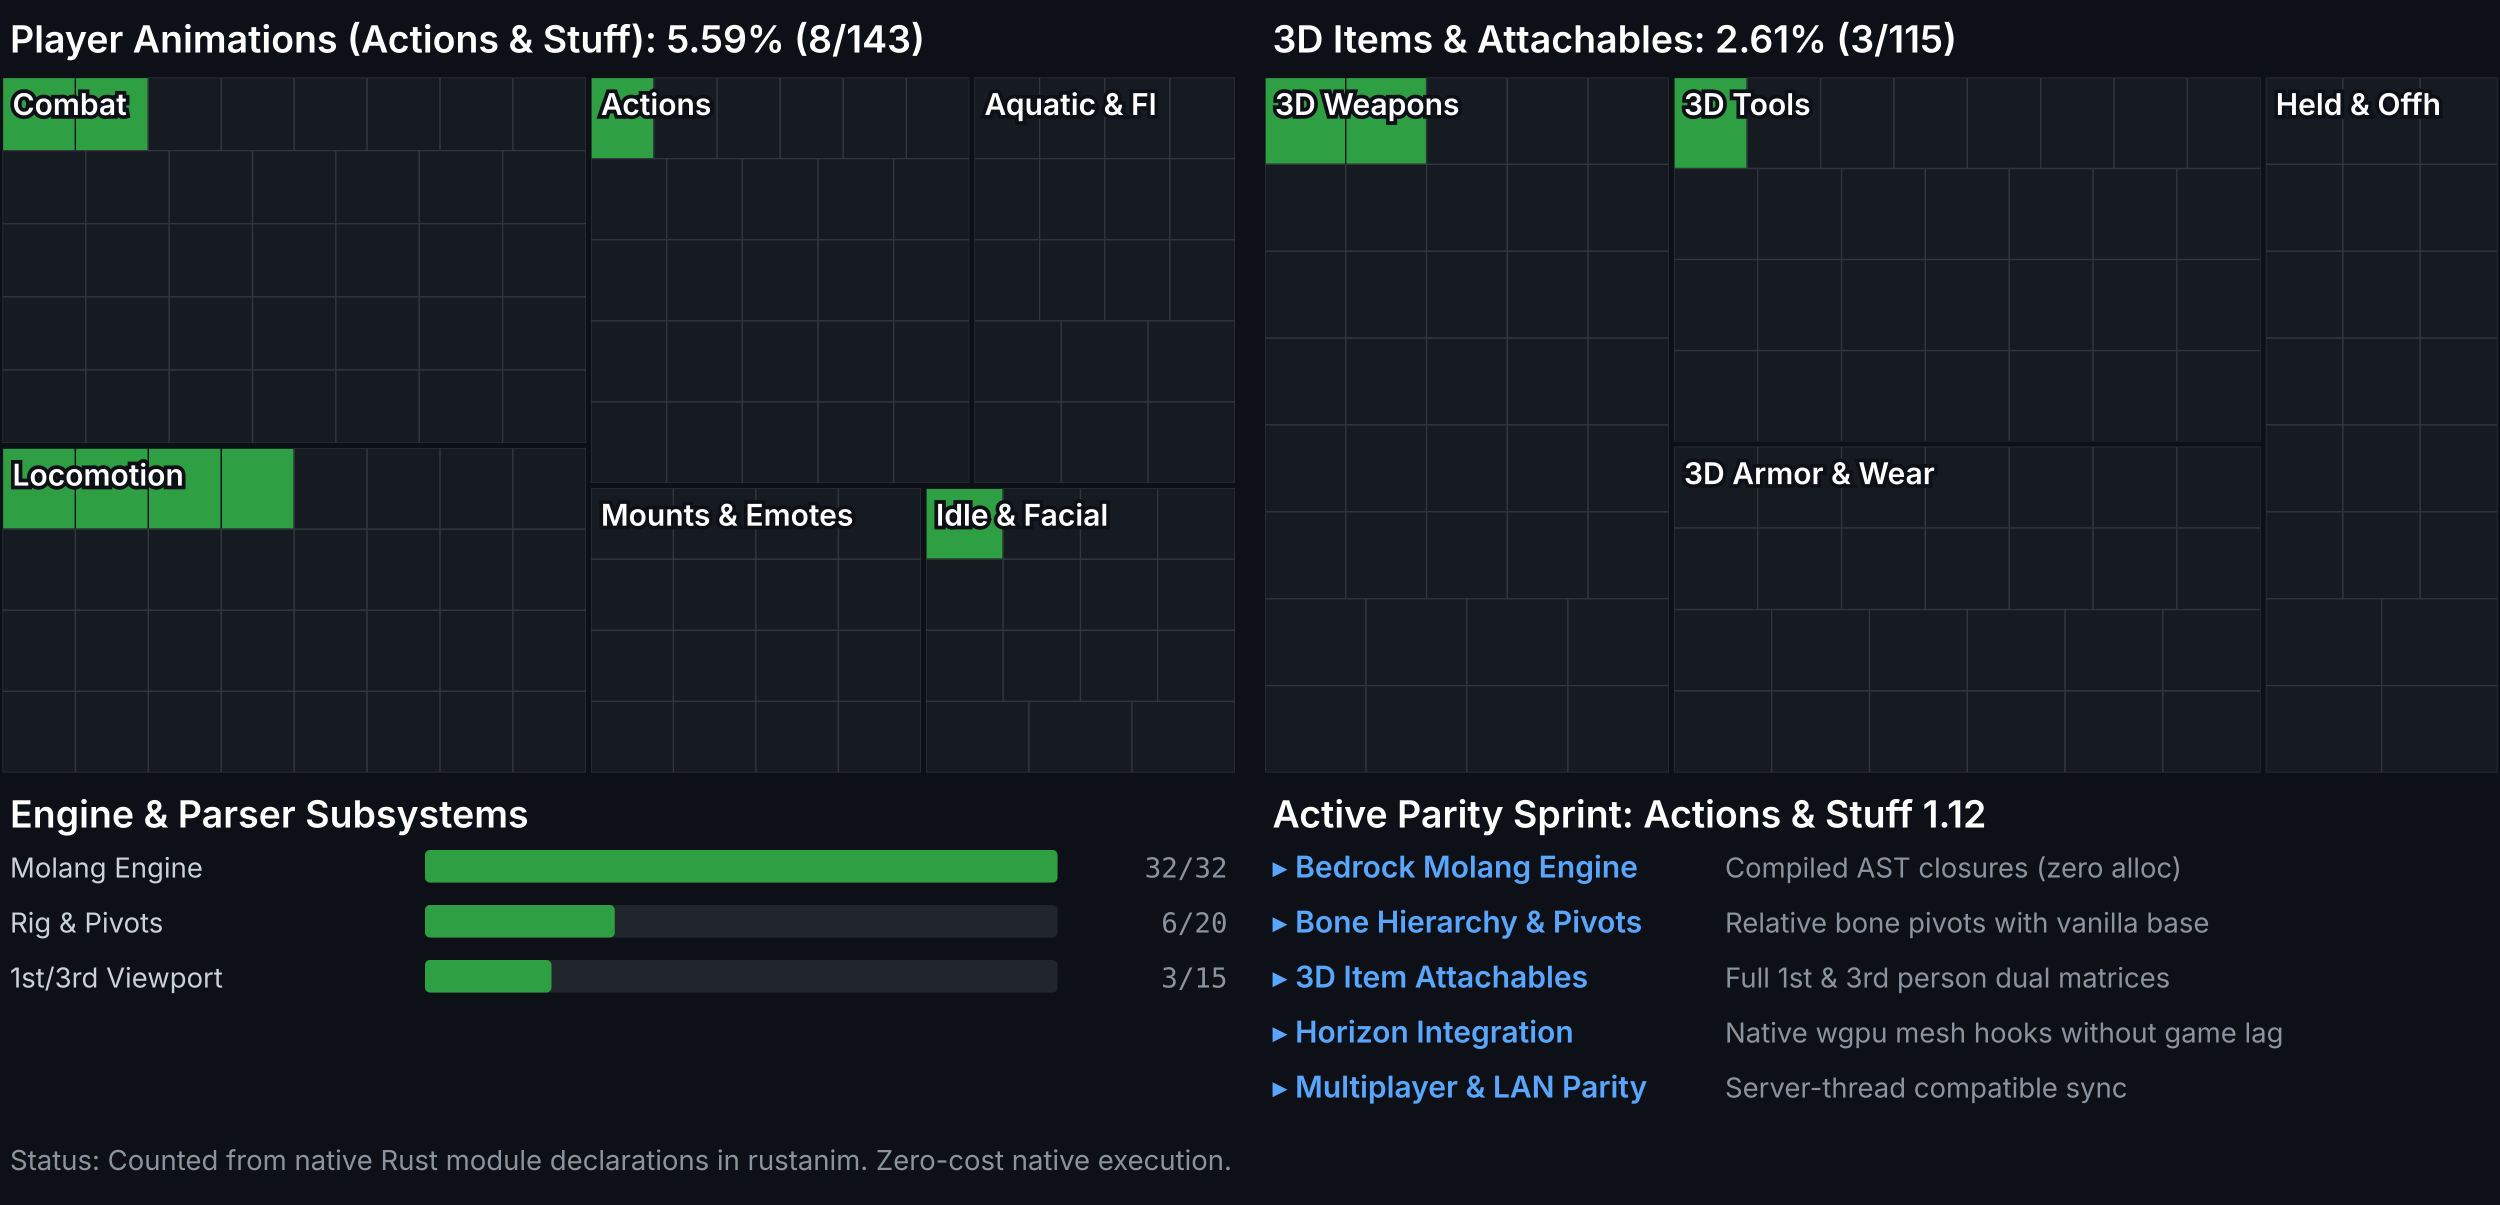
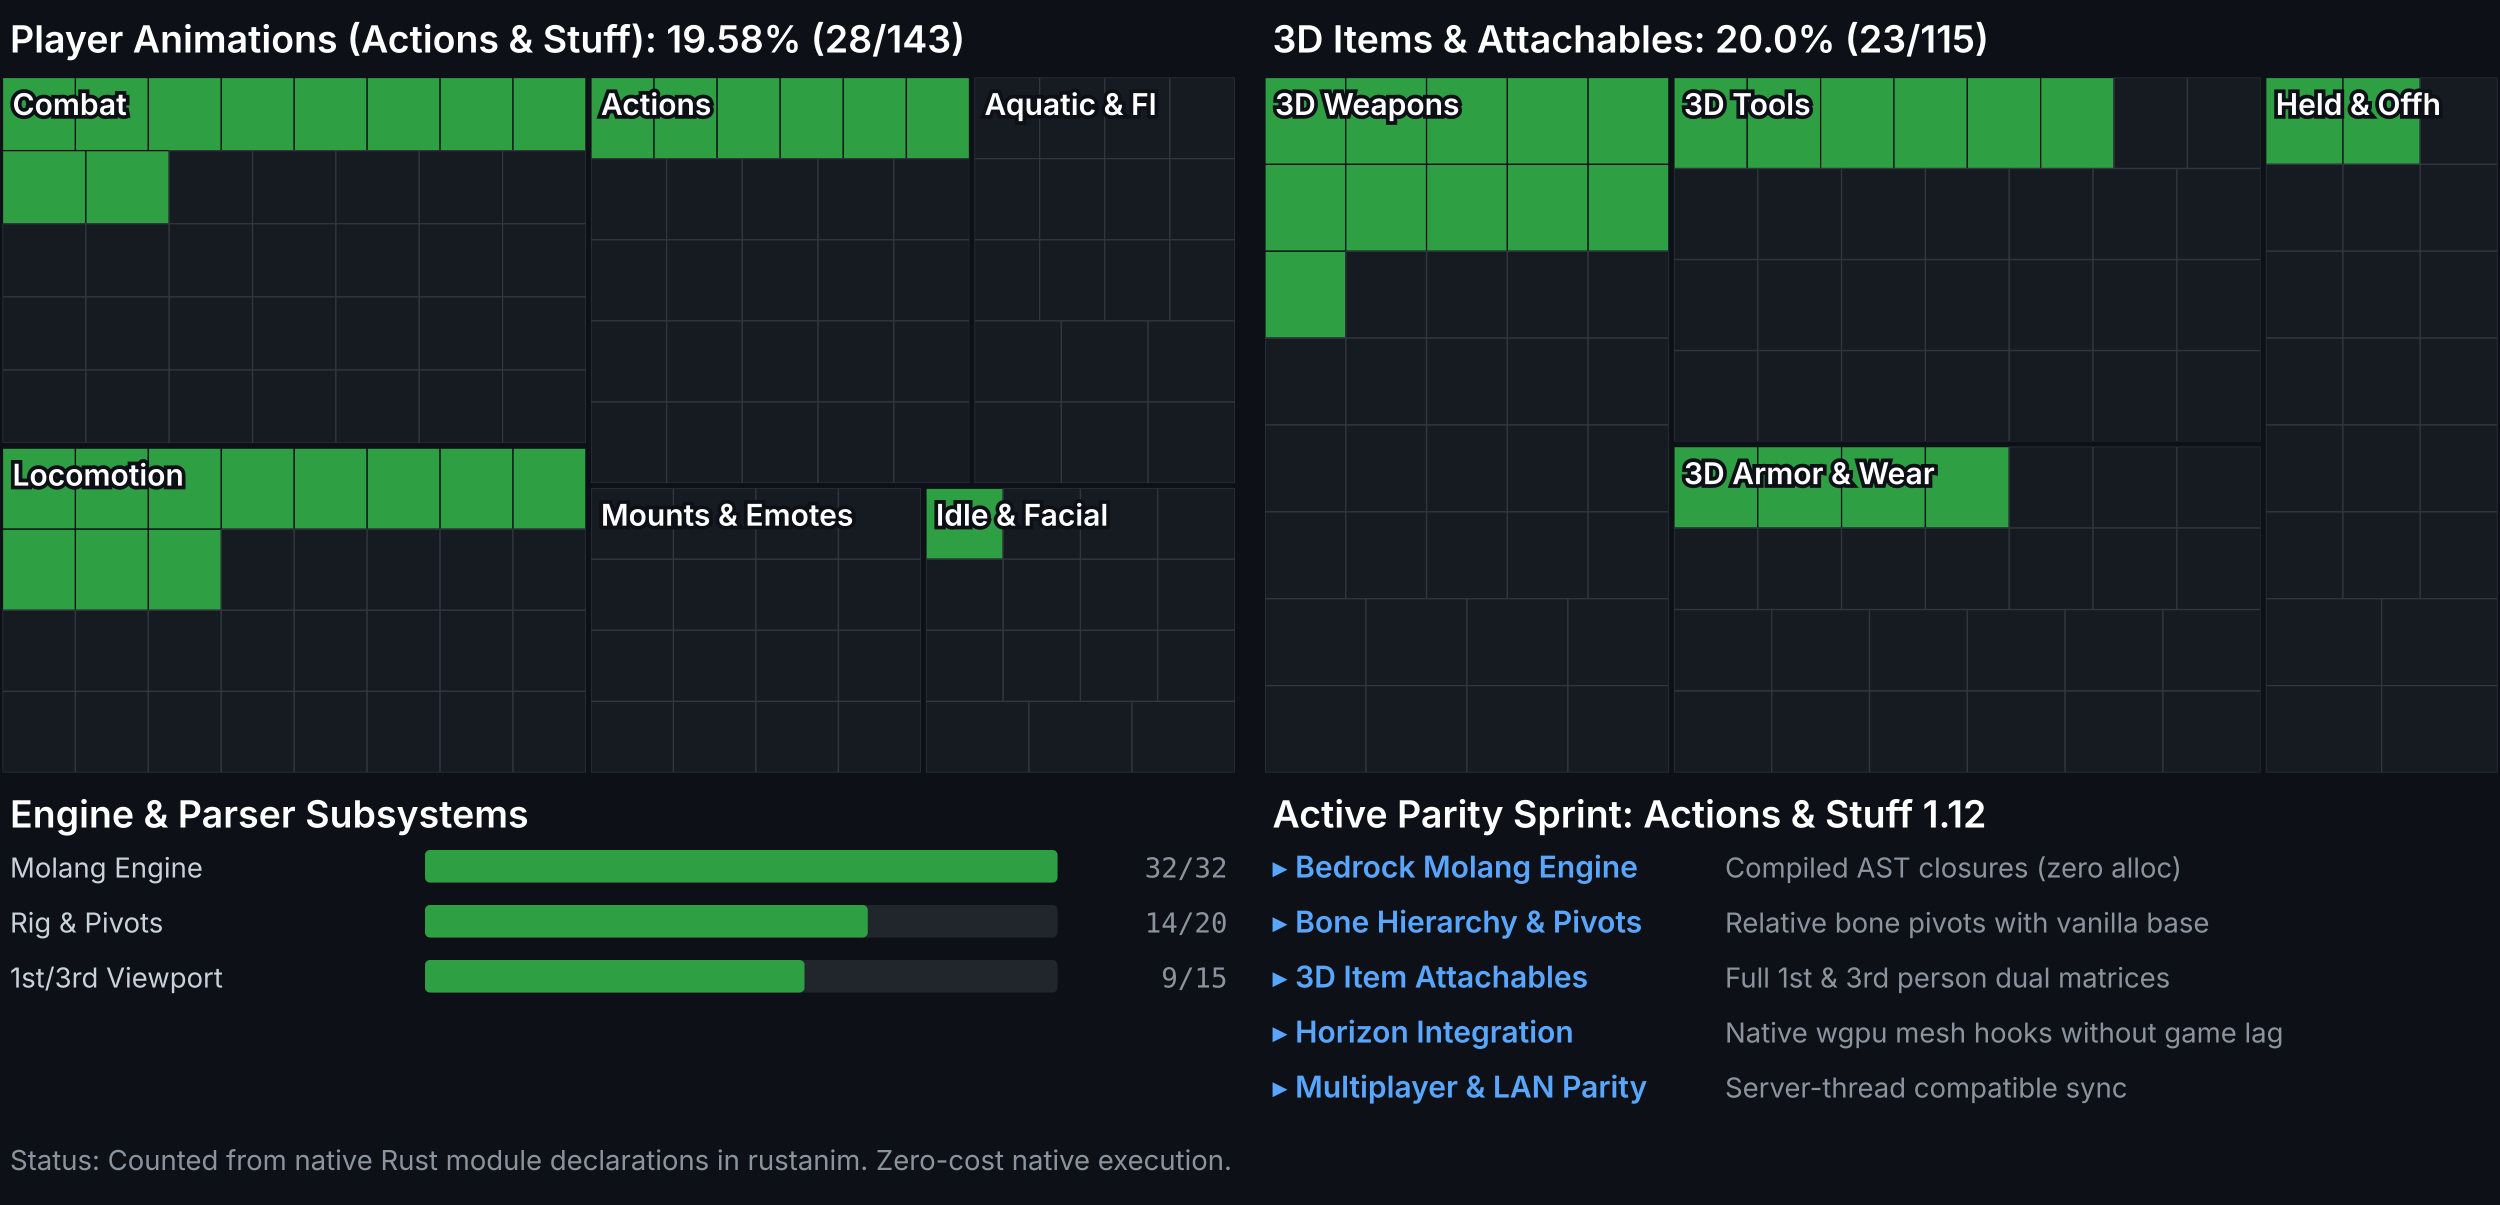
<svg xmlns="http://www.w3.org/2000/svg" viewBox="0 0 1000 482" width="1000" height="482">
  <rect x="0.00" y="0.00" width="1000.00" height="482.00" fill="#0d1117" stroke="#0d1117" stroke-width="0" />
-   <text x="4.00" y="21.00" font-family="system-ui, -apple-system, sans-serif" font-size="15" font-weight="600" fill="#ffffff" stroke="#0d1117" stroke-width="3" paint-order="stroke">Player Animations (Actions &amp; Stuff): 5.59% (8/143)</text>
+   <text x="4.00" y="21.00" font-family="system-ui, -apple-system, sans-serif" font-size="15" font-weight="600" fill="#ffffff" stroke="#0d1117" stroke-width="3" paint-order="stroke">Player Animations (Actions &amp; Stuff): 19.58% (28/143)</text>
  <g>
    <rect x="1.00" y="31.00" width="29.17" height="29.25" fill="#2ea043" stroke="#0d1117" stroke-width="0.5" />
    <rect x="30.17" y="31.00" width="29.17" height="29.25" fill="#2ea043" stroke="#0d1117" stroke-width="0.5" />
-     <rect x="59.35" y="31.00" width="29.17" height="29.25" fill="#161b22" stroke="#30363d" stroke-width="0.5" />
-     <rect x="88.52" y="31.00" width="29.17" height="29.25" fill="#161b22" stroke="#30363d" stroke-width="0.5" />
-     <rect x="117.69" y="31.00" width="29.17" height="29.25" fill="#161b22" stroke="#30363d" stroke-width="0.5" />
-     <rect x="146.87" y="31.00" width="29.17" height="29.25" fill="#161b22" stroke="#30363d" stroke-width="0.5" />
-     <rect x="176.04" y="31.00" width="29.17" height="29.25" fill="#161b22" stroke="#30363d" stroke-width="0.5" />
-     <rect x="205.21" y="31.00" width="29.17" height="29.25" fill="#161b22" stroke="#30363d" stroke-width="0.5" />
-     <rect x="1.00" y="60.25" width="33.34" height="29.25" fill="#161b22" stroke="#30363d" stroke-width="0.5" />
-     <rect x="34.34" y="60.25" width="33.34" height="29.25" fill="#161b22" stroke="#30363d" stroke-width="0.5" />
+     <rect x="59.35" y="31.00" width="29.17" height="29.25" fill="#2ea043" stroke="#0d1117" stroke-width="0.5" />
+     <rect x="88.52" y="31.00" width="29.17" height="29.25" fill="#2ea043" stroke="#0d1117" stroke-width="0.5" />
+     <rect x="117.69" y="31.00" width="29.17" height="29.25" fill="#2ea043" stroke="#0d1117" stroke-width="0.5" />
+     <rect x="146.87" y="31.00" width="29.17" height="29.25" fill="#2ea043" stroke="#0d1117" stroke-width="0.5" />
+     <rect x="176.04" y="31.00" width="29.17" height="29.25" fill="#2ea043" stroke="#0d1117" stroke-width="0.5" />
+     <rect x="205.21" y="31.00" width="29.17" height="29.25" fill="#2ea043" stroke="#0d1117" stroke-width="0.5" />
+     <rect x="1.00" y="60.25" width="33.34" height="29.25" fill="#2ea043" stroke="#0d1117" stroke-width="0.5" />
+     <rect x="34.34" y="60.25" width="33.34" height="29.25" fill="#2ea043" stroke="#0d1117" stroke-width="0.5" />
    <rect x="67.68" y="60.25" width="33.34" height="29.25" fill="#161b22" stroke="#30363d" stroke-width="0.5" />
    <rect x="101.02" y="60.25" width="33.34" height="29.25" fill="#161b22" stroke="#30363d" stroke-width="0.5" />
    <rect x="134.36" y="60.25" width="33.34" height="29.25" fill="#161b22" stroke="#30363d" stroke-width="0.5" />
    <rect x="167.70" y="60.25" width="33.34" height="29.25" fill="#161b22" stroke="#30363d" stroke-width="0.5" />
    <rect x="201.04" y="60.25" width="33.34" height="29.25" fill="#161b22" stroke="#30363d" stroke-width="0.5" />
    <rect x="1.00" y="89.49" width="33.34" height="29.25" fill="#161b22" stroke="#30363d" stroke-width="0.5" />
    <rect x="34.34" y="89.49" width="33.34" height="29.25" fill="#161b22" stroke="#30363d" stroke-width="0.5" />
    <rect x="67.68" y="89.49" width="33.34" height="29.25" fill="#161b22" stroke="#30363d" stroke-width="0.5" />
    <rect x="101.02" y="89.49" width="33.34" height="29.25" fill="#161b22" stroke="#30363d" stroke-width="0.5" />
    <rect x="134.36" y="89.49" width="33.34" height="29.25" fill="#161b22" stroke="#30363d" stroke-width="0.5" />
    <rect x="167.70" y="89.49" width="33.34" height="29.25" fill="#161b22" stroke="#30363d" stroke-width="0.5" />
    <rect x="201.04" y="89.49" width="33.34" height="29.25" fill="#161b22" stroke="#30363d" stroke-width="0.5" />
    <rect x="1.00" y="118.74" width="33.34" height="29.25" fill="#161b22" stroke="#30363d" stroke-width="0.5" />
    <rect x="34.34" y="118.74" width="33.34" height="29.25" fill="#161b22" stroke="#30363d" stroke-width="0.5" />
    <rect x="67.68" y="118.74" width="33.34" height="29.25" fill="#161b22" stroke="#30363d" stroke-width="0.5" />
    <rect x="101.02" y="118.74" width="33.34" height="29.25" fill="#161b22" stroke="#30363d" stroke-width="0.5" />
    <rect x="134.36" y="118.74" width="33.34" height="29.25" fill="#161b22" stroke="#30363d" stroke-width="0.5" />
    <rect x="167.70" y="118.74" width="33.34" height="29.25" fill="#161b22" stroke="#30363d" stroke-width="0.5" />
    <rect x="201.04" y="118.74" width="33.34" height="29.25" fill="#161b22" stroke="#30363d" stroke-width="0.5" />
    <rect x="1.00" y="147.99" width="33.34" height="29.25" fill="#161b22" stroke="#30363d" stroke-width="0.5" />
    <rect x="34.34" y="147.99" width="33.34" height="29.25" fill="#161b22" stroke="#30363d" stroke-width="0.5" />
    <rect x="67.68" y="147.99" width="33.34" height="29.25" fill="#161b22" stroke="#30363d" stroke-width="0.5" />
    <rect x="101.02" y="147.99" width="33.34" height="29.25" fill="#161b22" stroke="#30363d" stroke-width="0.5" />
    <rect x="134.36" y="147.99" width="33.34" height="29.25" fill="#161b22" stroke="#30363d" stroke-width="0.5" />
    <rect x="167.70" y="147.99" width="33.34" height="29.25" fill="#161b22" stroke="#30363d" stroke-width="0.5" />
    <rect x="201.04" y="147.99" width="33.34" height="29.25" fill="#161b22" stroke="#30363d" stroke-width="0.5" />
    <rect x="0.00" y="30.00" width="235.38" height="148.24" fill="none" stroke="#0d1117" stroke-width="2" />
    <text x="5.00" y="46.00" font-family="system-ui, -apple-system, sans-serif" font-size="12" font-weight="600" fill="#ffffff" stroke="#0d1117" stroke-width="3" paint-order="stroke">Combat</text>
  </g>
  <g>
    <rect x="1.00" y="179.24" width="29.17" height="32.44" fill="#2ea043" stroke="#0d1117" stroke-width="0.5" />
    <rect x="30.17" y="179.24" width="29.17" height="32.44" fill="#2ea043" stroke="#0d1117" stroke-width="0.5" />
    <rect x="59.35" y="179.24" width="29.17" height="32.44" fill="#2ea043" stroke="#0d1117" stroke-width="0.5" />
    <rect x="88.52" y="179.24" width="29.17" height="32.44" fill="#2ea043" stroke="#0d1117" stroke-width="0.5" />
-     <rect x="117.69" y="179.24" width="29.17" height="32.44" fill="#161b22" stroke="#30363d" stroke-width="0.5" />
-     <rect x="146.87" y="179.24" width="29.17" height="32.44" fill="#161b22" stroke="#30363d" stroke-width="0.5" />
-     <rect x="176.04" y="179.24" width="29.17" height="32.44" fill="#161b22" stroke="#30363d" stroke-width="0.5" />
-     <rect x="205.21" y="179.24" width="29.17" height="32.44" fill="#161b22" stroke="#30363d" stroke-width="0.5" />
-     <rect x="1.00" y="211.68" width="29.17" height="32.44" fill="#161b22" stroke="#30363d" stroke-width="0.5" />
-     <rect x="30.17" y="211.68" width="29.17" height="32.44" fill="#161b22" stroke="#30363d" stroke-width="0.5" />
-     <rect x="59.35" y="211.68" width="29.17" height="32.44" fill="#161b22" stroke="#30363d" stroke-width="0.5" />
+     <rect x="117.69" y="179.24" width="29.17" height="32.44" fill="#2ea043" stroke="#0d1117" stroke-width="0.5" />
+     <rect x="146.87" y="179.24" width="29.17" height="32.44" fill="#2ea043" stroke="#0d1117" stroke-width="0.5" />
+     <rect x="176.04" y="179.24" width="29.17" height="32.44" fill="#2ea043" stroke="#0d1117" stroke-width="0.5" />
+     <rect x="205.21" y="179.24" width="29.17" height="32.44" fill="#2ea043" stroke="#0d1117" stroke-width="0.5" />
+     <rect x="1.00" y="211.68" width="29.17" height="32.44" fill="#2ea043" stroke="#0d1117" stroke-width="0.5" />
+     <rect x="30.17" y="211.68" width="29.17" height="32.44" fill="#2ea043" stroke="#0d1117" stroke-width="0.5" />
+     <rect x="59.35" y="211.68" width="29.17" height="32.44" fill="#2ea043" stroke="#0d1117" stroke-width="0.5" />
    <rect x="88.52" y="211.68" width="29.17" height="32.44" fill="#161b22" stroke="#30363d" stroke-width="0.5" />
    <rect x="117.69" y="211.68" width="29.17" height="32.44" fill="#161b22" stroke="#30363d" stroke-width="0.5" />
    <rect x="146.87" y="211.68" width="29.17" height="32.44" fill="#161b22" stroke="#30363d" stroke-width="0.5" />
    <rect x="176.04" y="211.68" width="29.17" height="32.44" fill="#161b22" stroke="#30363d" stroke-width="0.5" />
    <rect x="205.21" y="211.68" width="29.17" height="32.44" fill="#161b22" stroke="#30363d" stroke-width="0.5" />
    <rect x="1.00" y="244.12" width="29.17" height="32.44" fill="#161b22" stroke="#30363d" stroke-width="0.5" />
    <rect x="30.17" y="244.12" width="29.17" height="32.44" fill="#161b22" stroke="#30363d" stroke-width="0.5" />
    <rect x="59.35" y="244.12" width="29.17" height="32.44" fill="#161b22" stroke="#30363d" stroke-width="0.5" />
    <rect x="88.52" y="244.12" width="29.17" height="32.44" fill="#161b22" stroke="#30363d" stroke-width="0.5" />
    <rect x="117.69" y="244.12" width="29.17" height="32.44" fill="#161b22" stroke="#30363d" stroke-width="0.5" />
    <rect x="146.87" y="244.12" width="29.17" height="32.44" fill="#161b22" stroke="#30363d" stroke-width="0.5" />
    <rect x="176.04" y="244.12" width="29.17" height="32.44" fill="#161b22" stroke="#30363d" stroke-width="0.5" />
    <rect x="205.21" y="244.12" width="29.17" height="32.44" fill="#161b22" stroke="#30363d" stroke-width="0.5" />
    <rect x="1.00" y="276.56" width="29.17" height="32.44" fill="#161b22" stroke="#30363d" stroke-width="0.5" />
    <rect x="30.17" y="276.56" width="29.17" height="32.44" fill="#161b22" stroke="#30363d" stroke-width="0.5" />
    <rect x="59.35" y="276.56" width="29.17" height="32.44" fill="#161b22" stroke="#30363d" stroke-width="0.5" />
    <rect x="88.52" y="276.56" width="29.17" height="32.44" fill="#161b22" stroke="#30363d" stroke-width="0.5" />
    <rect x="117.69" y="276.56" width="29.17" height="32.44" fill="#161b22" stroke="#30363d" stroke-width="0.5" />
    <rect x="146.87" y="276.56" width="29.17" height="32.44" fill="#161b22" stroke="#30363d" stroke-width="0.5" />
    <rect x="176.04" y="276.56" width="29.17" height="32.44" fill="#161b22" stroke="#30363d" stroke-width="0.5" />
    <rect x="205.21" y="276.56" width="29.17" height="32.44" fill="#161b22" stroke="#30363d" stroke-width="0.5" />
    <rect x="0.00" y="178.24" width="235.38" height="131.76" fill="none" stroke="#0d1117" stroke-width="2" />
    <text x="5.00" y="194.24" font-family="system-ui, -apple-system, sans-serif" font-size="12" font-weight="600" fill="#ffffff" stroke="#0d1117" stroke-width="3" paint-order="stroke">Locomotion</text>
  </g>
  <g>
    <rect x="236.38" y="31.00" width="25.23" height="32.45" fill="#2ea043" stroke="#0d1117" stroke-width="0.5" />
-     <rect x="261.62" y="31.00" width="25.23" height="32.45" fill="#161b22" stroke="#30363d" stroke-width="0.5" />
-     <rect x="286.85" y="31.00" width="25.23" height="32.45" fill="#161b22" stroke="#30363d" stroke-width="0.5" />
-     <rect x="312.09" y="31.00" width="25.23" height="32.45" fill="#161b22" stroke="#30363d" stroke-width="0.5" />
-     <rect x="337.32" y="31.00" width="25.23" height="32.45" fill="#161b22" stroke="#30363d" stroke-width="0.5" />
-     <rect x="362.56" y="31.00" width="25.23" height="32.45" fill="#161b22" stroke="#30363d" stroke-width="0.5" />
+     <rect x="261.62" y="31.00" width="25.23" height="32.45" fill="#2ea043" stroke="#0d1117" stroke-width="0.5" />
+     <rect x="286.85" y="31.00" width="25.23" height="32.45" fill="#2ea043" stroke="#0d1117" stroke-width="0.5" />
+     <rect x="312.09" y="31.00" width="25.23" height="32.45" fill="#2ea043" stroke="#0d1117" stroke-width="0.5" />
+     <rect x="337.32" y="31.00" width="25.23" height="32.45" fill="#2ea043" stroke="#0d1117" stroke-width="0.5" />
+     <rect x="362.56" y="31.00" width="25.23" height="32.45" fill="#2ea043" stroke="#0d1117" stroke-width="0.5" />
    <rect x="236.38" y="63.45" width="30.28" height="32.45" fill="#161b22" stroke="#30363d" stroke-width="0.5" />
    <rect x="266.67" y="63.45" width="30.28" height="32.45" fill="#161b22" stroke="#30363d" stroke-width="0.5" />
    <rect x="296.95" y="63.45" width="30.28" height="32.45" fill="#161b22" stroke="#30363d" stroke-width="0.5" />
    <rect x="327.23" y="63.45" width="30.28" height="32.45" fill="#161b22" stroke="#30363d" stroke-width="0.5" />
    <rect x="357.51" y="63.45" width="30.28" height="32.45" fill="#161b22" stroke="#30363d" stroke-width="0.5" />
    <rect x="236.38" y="95.91" width="30.28" height="32.45" fill="#161b22" stroke="#30363d" stroke-width="0.5" />
    <rect x="266.67" y="95.91" width="30.28" height="32.45" fill="#161b22" stroke="#30363d" stroke-width="0.5" />
    <rect x="296.95" y="95.91" width="30.28" height="32.45" fill="#161b22" stroke="#30363d" stroke-width="0.5" />
    <rect x="327.23" y="95.91" width="30.28" height="32.45" fill="#161b22" stroke="#30363d" stroke-width="0.5" />
    <rect x="357.51" y="95.91" width="30.28" height="32.45" fill="#161b22" stroke="#30363d" stroke-width="0.5" />
    <rect x="236.38" y="128.36" width="30.28" height="32.45" fill="#161b22" stroke="#30363d" stroke-width="0.5" />
    <rect x="266.67" y="128.36" width="30.28" height="32.45" fill="#161b22" stroke="#30363d" stroke-width="0.5" />
    <rect x="296.95" y="128.36" width="30.28" height="32.45" fill="#161b22" stroke="#30363d" stroke-width="0.5" />
    <rect x="327.23" y="128.36" width="30.28" height="32.45" fill="#161b22" stroke="#30363d" stroke-width="0.5" />
    <rect x="357.51" y="128.36" width="30.28" height="32.45" fill="#161b22" stroke="#30363d" stroke-width="0.5" />
    <rect x="236.38" y="160.81" width="30.28" height="32.45" fill="#161b22" stroke="#30363d" stroke-width="0.5" />
    <rect x="266.67" y="160.81" width="30.28" height="32.45" fill="#161b22" stroke="#30363d" stroke-width="0.5" />
    <rect x="296.95" y="160.81" width="30.28" height="32.45" fill="#161b22" stroke="#30363d" stroke-width="0.5" />
    <rect x="327.23" y="160.81" width="30.28" height="32.45" fill="#161b22" stroke="#30363d" stroke-width="0.5" />
    <rect x="357.51" y="160.81" width="30.28" height="32.45" fill="#161b22" stroke="#30363d" stroke-width="0.5" />
    <rect x="235.38" y="30.00" width="153.41" height="164.27" fill="none" stroke="#0d1117" stroke-width="2" />
    <text x="240.38" y="46.00" font-family="system-ui, -apple-system, sans-serif" font-size="12" font-weight="600" fill="#ffffff" stroke="#0d1117" stroke-width="3" paint-order="stroke">Actions</text>
  </g>
  <g>
    <rect x="389.79" y="31.00" width="26.05" height="32.45" fill="#161b22" stroke="#30363d" stroke-width="0.5" />
    <rect x="415.85" y="31.00" width="26.05" height="32.45" fill="#161b22" stroke="#30363d" stroke-width="0.5" />
    <rect x="441.90" y="31.00" width="26.05" height="32.45" fill="#161b22" stroke="#30363d" stroke-width="0.5" />
    <rect x="467.95" y="31.00" width="26.05" height="32.45" fill="#161b22" stroke="#30363d" stroke-width="0.5" />
    <rect x="389.79" y="63.45" width="26.05" height="32.45" fill="#161b22" stroke="#30363d" stroke-width="0.5" />
    <rect x="415.85" y="63.45" width="26.05" height="32.45" fill="#161b22" stroke="#30363d" stroke-width="0.5" />
    <rect x="441.90" y="63.45" width="26.05" height="32.45" fill="#161b22" stroke="#30363d" stroke-width="0.5" />
    <rect x="467.95" y="63.45" width="26.05" height="32.45" fill="#161b22" stroke="#30363d" stroke-width="0.5" />
    <rect x="389.79" y="95.91" width="26.05" height="32.45" fill="#161b22" stroke="#30363d" stroke-width="0.5" />
    <rect x="415.85" y="95.91" width="26.05" height="32.45" fill="#161b22" stroke="#30363d" stroke-width="0.5" />
    <rect x="441.90" y="95.91" width="26.05" height="32.45" fill="#161b22" stroke="#30363d" stroke-width="0.5" />
    <rect x="467.95" y="95.91" width="26.05" height="32.45" fill="#161b22" stroke="#30363d" stroke-width="0.5" />
    <rect x="389.79" y="128.36" width="34.74" height="32.45" fill="#161b22" stroke="#30363d" stroke-width="0.5" />
    <rect x="424.53" y="128.36" width="34.74" height="32.45" fill="#161b22" stroke="#30363d" stroke-width="0.5" />
    <rect x="459.26" y="128.36" width="34.74" height="32.45" fill="#161b22" stroke="#30363d" stroke-width="0.5" />
    <rect x="389.79" y="160.81" width="34.74" height="32.45" fill="#161b22" stroke="#30363d" stroke-width="0.5" />
    <rect x="424.53" y="160.81" width="34.74" height="32.45" fill="#161b22" stroke="#30363d" stroke-width="0.5" />
    <rect x="459.26" y="160.81" width="34.74" height="32.45" fill="#161b22" stroke="#30363d" stroke-width="0.5" />
    <rect x="388.79" y="30.00" width="106.21" height="164.27" fill="none" stroke="#0d1117" stroke-width="2" />
    <text x="393.79" y="46.00" font-family="system-ui, -apple-system, sans-serif" font-size="12" font-weight="600" fill="#ffffff" stroke="#0d1117" stroke-width="3" paint-order="stroke">Aquatic &amp; Fl</text>
  </g>
  <g>
    <rect x="236.38" y="195.27" width="33.00" height="28.43" fill="#161b22" stroke="#30363d" stroke-width="0.5" />
    <rect x="269.38" y="195.27" width="33.00" height="28.43" fill="#161b22" stroke="#30363d" stroke-width="0.5" />
    <rect x="302.38" y="195.27" width="33.00" height="28.43" fill="#161b22" stroke="#30363d" stroke-width="0.5" />
    <rect x="335.38" y="195.27" width="33.00" height="28.43" fill="#161b22" stroke="#30363d" stroke-width="0.5" />
    <rect x="236.38" y="223.70" width="33.00" height="28.43" fill="#161b22" stroke="#30363d" stroke-width="0.5" />
    <rect x="269.38" y="223.70" width="33.00" height="28.43" fill="#161b22" stroke="#30363d" stroke-width="0.5" />
    <rect x="302.38" y="223.70" width="33.00" height="28.43" fill="#161b22" stroke="#30363d" stroke-width="0.5" />
    <rect x="335.38" y="223.70" width="33.00" height="28.43" fill="#161b22" stroke="#30363d" stroke-width="0.5" />
    <rect x="236.38" y="252.13" width="33.00" height="28.43" fill="#161b22" stroke="#30363d" stroke-width="0.5" />
    <rect x="269.38" y="252.13" width="33.00" height="28.43" fill="#161b22" stroke="#30363d" stroke-width="0.5" />
    <rect x="302.38" y="252.13" width="33.00" height="28.43" fill="#161b22" stroke="#30363d" stroke-width="0.5" />
    <rect x="335.38" y="252.13" width="33.00" height="28.43" fill="#161b22" stroke="#30363d" stroke-width="0.5" />
    <rect x="236.38" y="280.57" width="33.00" height="28.43" fill="#161b22" stroke="#30363d" stroke-width="0.5" />
    <rect x="269.38" y="280.57" width="33.00" height="28.43" fill="#161b22" stroke="#30363d" stroke-width="0.5" />
    <rect x="302.38" y="280.57" width="33.00" height="28.43" fill="#161b22" stroke="#30363d" stroke-width="0.5" />
    <rect x="335.38" y="280.57" width="33.00" height="28.43" fill="#161b22" stroke="#30363d" stroke-width="0.5" />
    <rect x="235.38" y="194.27" width="134.00" height="115.73" fill="none" stroke="#0d1117" stroke-width="2" />
    <text x="240.38" y="210.27" font-family="system-ui, -apple-system, sans-serif" font-size="12" font-weight="600" fill="#ffffff" stroke="#0d1117" stroke-width="3" paint-order="stroke">Mounts &amp; Emotes</text>
  </g>
  <g>
    <rect x="370.38" y="195.27" width="30.91" height="28.43" fill="#2ea043" stroke="#0d1117" stroke-width="0.5" />
    <rect x="401.28" y="195.27" width="30.91" height="28.43" fill="#161b22" stroke="#30363d" stroke-width="0.5" />
    <rect x="432.19" y="195.27" width="30.91" height="28.43" fill="#161b22" stroke="#30363d" stroke-width="0.5" />
    <rect x="463.09" y="195.27" width="30.91" height="28.43" fill="#161b22" stroke="#30363d" stroke-width="0.5" />
    <rect x="370.38" y="223.70" width="30.91" height="28.43" fill="#161b22" stroke="#30363d" stroke-width="0.5" />
    <rect x="401.28" y="223.70" width="30.91" height="28.43" fill="#161b22" stroke="#30363d" stroke-width="0.5" />
    <rect x="432.19" y="223.70" width="30.91" height="28.43" fill="#161b22" stroke="#30363d" stroke-width="0.5" />
    <rect x="463.09" y="223.70" width="30.91" height="28.43" fill="#161b22" stroke="#30363d" stroke-width="0.5" />
    <rect x="370.38" y="252.13" width="30.91" height="28.43" fill="#161b22" stroke="#30363d" stroke-width="0.5" />
    <rect x="401.28" y="252.13" width="30.91" height="28.43" fill="#161b22" stroke="#30363d" stroke-width="0.5" />
    <rect x="432.19" y="252.13" width="30.91" height="28.43" fill="#161b22" stroke="#30363d" stroke-width="0.5" />
    <rect x="463.09" y="252.13" width="30.91" height="28.43" fill="#161b22" stroke="#30363d" stroke-width="0.5" />
    <rect x="370.38" y="280.57" width="41.21" height="28.43" fill="#161b22" stroke="#30363d" stroke-width="0.5" />
    <rect x="411.59" y="280.57" width="41.21" height="28.43" fill="#161b22" stroke="#30363d" stroke-width="0.5" />
    <rect x="452.79" y="280.57" width="41.21" height="28.43" fill="#161b22" stroke="#30363d" stroke-width="0.5" />
    <rect x="369.38" y="194.27" width="125.62" height="115.73" fill="none" stroke="#0d1117" stroke-width="2" />
    <text x="374.38" y="210.27" font-family="system-ui, -apple-system, sans-serif" font-size="12" font-weight="600" fill="#ffffff" stroke="#0d1117" stroke-width="3" paint-order="stroke">Idle &amp; Facial</text>
  </g>
-   <text x="509.00" y="21.00" font-family="system-ui, -apple-system, sans-serif" font-size="15" font-weight="600" fill="#ffffff" stroke="#0d1117" stroke-width="3" paint-order="stroke">3D Items &amp; Attachables: 2.61% (3/115)</text>
+   <text x="509.00" y="21.00" font-family="system-ui, -apple-system, sans-serif" font-size="15" font-weight="600" fill="#ffffff" stroke="#0d1117" stroke-width="3" paint-order="stroke">3D Items &amp; Attachables: 20.0% (23/115)</text>
  <g>
    <rect x="506.00" y="31.00" width="32.31" height="34.75" fill="#2ea043" stroke="#0d1117" stroke-width="0.5" />
    <rect x="538.31" y="31.00" width="32.31" height="34.75" fill="#2ea043" stroke="#0d1117" stroke-width="0.5" />
-     <rect x="570.63" y="31.00" width="32.31" height="34.75" fill="#161b22" stroke="#30363d" stroke-width="0.5" />
-     <rect x="602.94" y="31.00" width="32.31" height="34.75" fill="#161b22" stroke="#30363d" stroke-width="0.5" />
-     <rect x="635.25" y="31.00" width="32.31" height="34.75" fill="#161b22" stroke="#30363d" stroke-width="0.5" />
-     <rect x="506.00" y="65.75" width="32.31" height="34.75" fill="#161b22" stroke="#30363d" stroke-width="0.5" />
-     <rect x="538.31" y="65.75" width="32.31" height="34.75" fill="#161b22" stroke="#30363d" stroke-width="0.5" />
-     <rect x="570.63" y="65.75" width="32.31" height="34.75" fill="#161b22" stroke="#30363d" stroke-width="0.5" />
-     <rect x="602.94" y="65.75" width="32.31" height="34.75" fill="#161b22" stroke="#30363d" stroke-width="0.5" />
-     <rect x="635.25" y="65.75" width="32.31" height="34.75" fill="#161b22" stroke="#30363d" stroke-width="0.5" />
-     <rect x="506.00" y="100.50" width="32.31" height="34.75" fill="#161b22" stroke="#30363d" stroke-width="0.5" />
+     <rect x="570.63" y="31.00" width="32.31" height="34.75" fill="#2ea043" stroke="#0d1117" stroke-width="0.5" />
+     <rect x="602.94" y="31.00" width="32.31" height="34.75" fill="#2ea043" stroke="#0d1117" stroke-width="0.5" />
+     <rect x="635.25" y="31.00" width="32.31" height="34.75" fill="#2ea043" stroke="#0d1117" stroke-width="0.5" />
+     <rect x="506.00" y="65.75" width="32.31" height="34.75" fill="#2ea043" stroke="#0d1117" stroke-width="0.5" />
+     <rect x="538.31" y="65.75" width="32.31" height="34.75" fill="#2ea043" stroke="#0d1117" stroke-width="0.5" />
+     <rect x="570.63" y="65.75" width="32.31" height="34.75" fill="#2ea043" stroke="#0d1117" stroke-width="0.5" />
+     <rect x="602.94" y="65.75" width="32.31" height="34.75" fill="#2ea043" stroke="#0d1117" stroke-width="0.5" />
+     <rect x="635.25" y="65.75" width="32.31" height="34.75" fill="#2ea043" stroke="#0d1117" stroke-width="0.5" />
+     <rect x="506.00" y="100.50" width="32.31" height="34.75" fill="#2ea043" stroke="#0d1117" stroke-width="0.5" />
    <rect x="538.31" y="100.50" width="32.31" height="34.75" fill="#161b22" stroke="#30363d" stroke-width="0.5" />
    <rect x="570.63" y="100.50" width="32.31" height="34.75" fill="#161b22" stroke="#30363d" stroke-width="0.5" />
    <rect x="602.94" y="100.50" width="32.31" height="34.75" fill="#161b22" stroke="#30363d" stroke-width="0.5" />
    <rect x="635.25" y="100.50" width="32.31" height="34.75" fill="#161b22" stroke="#30363d" stroke-width="0.5" />
    <rect x="506.00" y="135.25" width="32.31" height="34.75" fill="#161b22" stroke="#30363d" stroke-width="0.5" />
    <rect x="538.31" y="135.25" width="32.31" height="34.75" fill="#161b22" stroke="#30363d" stroke-width="0.5" />
    <rect x="570.63" y="135.25" width="32.31" height="34.75" fill="#161b22" stroke="#30363d" stroke-width="0.5" />
    <rect x="602.94" y="135.25" width="32.31" height="34.75" fill="#161b22" stroke="#30363d" stroke-width="0.5" />
    <rect x="635.25" y="135.25" width="32.31" height="34.75" fill="#161b22" stroke="#30363d" stroke-width="0.5" />
    <rect x="506.00" y="170.00" width="32.31" height="34.75" fill="#161b22" stroke="#30363d" stroke-width="0.5" />
    <rect x="538.31" y="170.00" width="32.31" height="34.75" fill="#161b22" stroke="#30363d" stroke-width="0.5" />
    <rect x="570.63" y="170.00" width="32.31" height="34.75" fill="#161b22" stroke="#30363d" stroke-width="0.5" />
    <rect x="602.94" y="170.00" width="32.31" height="34.75" fill="#161b22" stroke="#30363d" stroke-width="0.5" />
    <rect x="635.25" y="170.00" width="32.31" height="34.75" fill="#161b22" stroke="#30363d" stroke-width="0.5" />
    <rect x="506.00" y="204.75" width="32.31" height="34.75" fill="#161b22" stroke="#30363d" stroke-width="0.5" />
    <rect x="538.31" y="204.75" width="32.31" height="34.75" fill="#161b22" stroke="#30363d" stroke-width="0.5" />
    <rect x="570.63" y="204.75" width="32.31" height="34.75" fill="#161b22" stroke="#30363d" stroke-width="0.5" />
    <rect x="602.94" y="204.75" width="32.31" height="34.75" fill="#161b22" stroke="#30363d" stroke-width="0.5" />
    <rect x="635.25" y="204.75" width="32.31" height="34.75" fill="#161b22" stroke="#30363d" stroke-width="0.5" />
    <rect x="506.00" y="239.50" width="40.39" height="34.75" fill="#161b22" stroke="#30363d" stroke-width="0.5" />
    <rect x="546.39" y="239.50" width="40.39" height="34.75" fill="#161b22" stroke="#30363d" stroke-width="0.5" />
    <rect x="586.78" y="239.50" width="40.39" height="34.75" fill="#161b22" stroke="#30363d" stroke-width="0.5" />
    <rect x="627.17" y="239.50" width="40.39" height="34.75" fill="#161b22" stroke="#30363d" stroke-width="0.5" />
    <rect x="506.00" y="274.25" width="40.39" height="34.75" fill="#161b22" stroke="#30363d" stroke-width="0.5" />
    <rect x="546.39" y="274.25" width="40.39" height="34.75" fill="#161b22" stroke="#30363d" stroke-width="0.5" />
    <rect x="586.78" y="274.25" width="40.39" height="34.75" fill="#161b22" stroke="#30363d" stroke-width="0.5" />
    <rect x="627.17" y="274.25" width="40.39" height="34.75" fill="#161b22" stroke="#30363d" stroke-width="0.5" />
    <rect x="505.00" y="30.00" width="163.57" height="280.00" fill="none" stroke="#0d1117" stroke-width="2" />
    <text x="510.00" y="46.00" font-family="system-ui, -apple-system, sans-serif" font-size="12" font-weight="600" fill="#ffffff" stroke="#0d1117" stroke-width="3" paint-order="stroke">3D Weapons</text>
  </g>
  <g>
    <rect x="669.57" y="31.00" width="29.34" height="36.41" fill="#2ea043" stroke="#0d1117" stroke-width="0.5" />
-     <rect x="698.91" y="31.00" width="29.34" height="36.41" fill="#161b22" stroke="#30363d" stroke-width="0.5" />
-     <rect x="728.25" y="31.00" width="29.34" height="36.41" fill="#161b22" stroke="#30363d" stroke-width="0.5" />
-     <rect x="757.59" y="31.00" width="29.34" height="36.41" fill="#161b22" stroke="#30363d" stroke-width="0.5" />
-     <rect x="786.93" y="31.00" width="29.34" height="36.41" fill="#161b22" stroke="#30363d" stroke-width="0.5" />
-     <rect x="816.28" y="31.00" width="29.34" height="36.41" fill="#161b22" stroke="#30363d" stroke-width="0.5" />
+     <rect x="698.91" y="31.00" width="29.34" height="36.41" fill="#2ea043" stroke="#0d1117" stroke-width="0.5" />
+     <rect x="728.25" y="31.00" width="29.34" height="36.41" fill="#2ea043" stroke="#0d1117" stroke-width="0.5" />
+     <rect x="757.59" y="31.00" width="29.34" height="36.41" fill="#2ea043" stroke="#0d1117" stroke-width="0.5" />
+     <rect x="786.93" y="31.00" width="29.34" height="36.41" fill="#2ea043" stroke="#0d1117" stroke-width="0.5" />
+     <rect x="816.28" y="31.00" width="29.34" height="36.41" fill="#2ea043" stroke="#0d1117" stroke-width="0.5" />
    <rect x="845.62" y="31.00" width="29.34" height="36.41" fill="#161b22" stroke="#30363d" stroke-width="0.5" />
    <rect x="874.96" y="31.00" width="29.34" height="36.41" fill="#161b22" stroke="#30363d" stroke-width="0.5" />
    <rect x="669.57" y="67.41" width="33.53" height="36.41" fill="#161b22" stroke="#30363d" stroke-width="0.5" />
    <rect x="703.10" y="67.41" width="33.53" height="36.41" fill="#161b22" stroke="#30363d" stroke-width="0.5" />
    <rect x="736.63" y="67.41" width="33.53" height="36.41" fill="#161b22" stroke="#30363d" stroke-width="0.5" />
    <rect x="770.17" y="67.41" width="33.53" height="36.41" fill="#161b22" stroke="#30363d" stroke-width="0.5" />
    <rect x="803.70" y="67.41" width="33.53" height="36.41" fill="#161b22" stroke="#30363d" stroke-width="0.5" />
    <rect x="837.24" y="67.41" width="33.53" height="36.41" fill="#161b22" stroke="#30363d" stroke-width="0.5" />
    <rect x="870.77" y="67.41" width="33.53" height="36.41" fill="#161b22" stroke="#30363d" stroke-width="0.5" />
    <rect x="669.57" y="103.82" width="33.53" height="36.41" fill="#161b22" stroke="#30363d" stroke-width="0.5" />
    <rect x="703.10" y="103.82" width="33.53" height="36.41" fill="#161b22" stroke="#30363d" stroke-width="0.5" />
    <rect x="736.63" y="103.82" width="33.53" height="36.41" fill="#161b22" stroke="#30363d" stroke-width="0.5" />
    <rect x="770.17" y="103.82" width="33.53" height="36.41" fill="#161b22" stroke="#30363d" stroke-width="0.5" />
    <rect x="803.70" y="103.82" width="33.53" height="36.41" fill="#161b22" stroke="#30363d" stroke-width="0.5" />
    <rect x="837.24" y="103.82" width="33.53" height="36.41" fill="#161b22" stroke="#30363d" stroke-width="0.5" />
    <rect x="870.77" y="103.82" width="33.53" height="36.41" fill="#161b22" stroke="#30363d" stroke-width="0.5" />
    <rect x="669.57" y="140.23" width="33.53" height="36.41" fill="#161b22" stroke="#30363d" stroke-width="0.5" />
    <rect x="703.10" y="140.23" width="33.53" height="36.41" fill="#161b22" stroke="#30363d" stroke-width="0.5" />
    <rect x="736.63" y="140.23" width="33.53" height="36.41" fill="#161b22" stroke="#30363d" stroke-width="0.5" />
    <rect x="770.17" y="140.23" width="33.53" height="36.41" fill="#161b22" stroke="#30363d" stroke-width="0.5" />
    <rect x="803.70" y="140.23" width="33.53" height="36.41" fill="#161b22" stroke="#30363d" stroke-width="0.5" />
    <rect x="837.24" y="140.23" width="33.53" height="36.41" fill="#161b22" stroke="#30363d" stroke-width="0.5" />
    <rect x="870.77" y="140.23" width="33.53" height="36.41" fill="#161b22" stroke="#30363d" stroke-width="0.5" />
    <rect x="668.57" y="30.00" width="236.74" height="147.64" fill="none" stroke="#0d1117" stroke-width="2" />
    <text x="673.57" y="46.00" font-family="system-ui, -apple-system, sans-serif" font-size="12" font-weight="600" fill="#ffffff" stroke="#0d1117" stroke-width="3" paint-order="stroke">3D Tools</text>
  </g>
  <g>
-     <rect x="669.57" y="178.64" width="33.53" height="32.59" fill="#161b22" stroke="#30363d" stroke-width="0.5" />
-     <rect x="703.10" y="178.64" width="33.53" height="32.59" fill="#161b22" stroke="#30363d" stroke-width="0.5" />
-     <rect x="736.63" y="178.64" width="33.53" height="32.59" fill="#161b22" stroke="#30363d" stroke-width="0.5" />
-     <rect x="770.17" y="178.64" width="33.53" height="32.59" fill="#161b22" stroke="#30363d" stroke-width="0.5" />
+     <rect x="669.57" y="178.64" width="33.53" height="32.59" fill="#2ea043" stroke="#0d1117" stroke-width="0.5" />
+     <rect x="703.10" y="178.64" width="33.53" height="32.59" fill="#2ea043" stroke="#0d1117" stroke-width="0.5" />
+     <rect x="736.63" y="178.64" width="33.53" height="32.59" fill="#2ea043" stroke="#0d1117" stroke-width="0.5" />
+     <rect x="770.17" y="178.64" width="33.53" height="32.59" fill="#2ea043" stroke="#0d1117" stroke-width="0.5" />
    <rect x="803.70" y="178.64" width="33.53" height="32.59" fill="#161b22" stroke="#30363d" stroke-width="0.5" />
    <rect x="837.24" y="178.64" width="33.53" height="32.59" fill="#161b22" stroke="#30363d" stroke-width="0.5" />
    <rect x="870.77" y="178.64" width="33.53" height="32.59" fill="#161b22" stroke="#30363d" stroke-width="0.5" />
    <rect x="669.57" y="211.23" width="33.53" height="32.59" fill="#161b22" stroke="#30363d" stroke-width="0.5" />
    <rect x="703.10" y="211.23" width="33.53" height="32.59" fill="#161b22" stroke="#30363d" stroke-width="0.5" />
    <rect x="736.63" y="211.23" width="33.53" height="32.59" fill="#161b22" stroke="#30363d" stroke-width="0.5" />
    <rect x="770.17" y="211.23" width="33.53" height="32.59" fill="#161b22" stroke="#30363d" stroke-width="0.5" />
    <rect x="803.70" y="211.23" width="33.53" height="32.59" fill="#161b22" stroke="#30363d" stroke-width="0.5" />
    <rect x="837.24" y="211.23" width="33.53" height="32.59" fill="#161b22" stroke="#30363d" stroke-width="0.5" />
    <rect x="870.77" y="211.23" width="33.53" height="32.59" fill="#161b22" stroke="#30363d" stroke-width="0.5" />
    <rect x="669.57" y="243.82" width="39.12" height="32.59" fill="#161b22" stroke="#30363d" stroke-width="0.5" />
    <rect x="708.69" y="243.82" width="39.12" height="32.59" fill="#161b22" stroke="#30363d" stroke-width="0.5" />
    <rect x="747.81" y="243.82" width="39.12" height="32.59" fill="#161b22" stroke="#30363d" stroke-width="0.5" />
    <rect x="786.93" y="243.82" width="39.12" height="32.59" fill="#161b22" stroke="#30363d" stroke-width="0.5" />
    <rect x="826.06" y="243.82" width="39.12" height="32.59" fill="#161b22" stroke="#30363d" stroke-width="0.5" />
    <rect x="865.18" y="243.82" width="39.12" height="32.59" fill="#161b22" stroke="#30363d" stroke-width="0.5" />
    <rect x="669.57" y="276.41" width="39.12" height="32.59" fill="#161b22" stroke="#30363d" stroke-width="0.5" />
    <rect x="708.69" y="276.41" width="39.12" height="32.59" fill="#161b22" stroke="#30363d" stroke-width="0.5" />
    <rect x="747.81" y="276.41" width="39.12" height="32.59" fill="#161b22" stroke="#30363d" stroke-width="0.5" />
    <rect x="786.93" y="276.41" width="39.12" height="32.59" fill="#161b22" stroke="#30363d" stroke-width="0.5" />
    <rect x="826.06" y="276.41" width="39.12" height="32.59" fill="#161b22" stroke="#30363d" stroke-width="0.5" />
    <rect x="865.18" y="276.41" width="39.12" height="32.59" fill="#161b22" stroke="#30363d" stroke-width="0.5" />
    <rect x="668.57" y="177.64" width="236.74" height="132.36" fill="none" stroke="#0d1117" stroke-width="2" />
    <text x="673.57" y="193.64" font-family="system-ui, -apple-system, sans-serif" font-size="12" font-weight="600" fill="#ffffff" stroke="#0d1117" stroke-width="3" paint-order="stroke">3D Armor &amp; Wear</text>
  </g>
  <g>
-     <rect x="906.30" y="31.00" width="30.90" height="34.75" fill="#161b22" stroke="#30363d" stroke-width="0.5" />
-     <rect x="937.20" y="31.00" width="30.90" height="34.75" fill="#161b22" stroke="#30363d" stroke-width="0.5" />
+     <rect x="906.30" y="31.00" width="30.90" height="34.75" fill="#2ea043" stroke="#0d1117" stroke-width="0.5" />
+     <rect x="937.20" y="31.00" width="30.90" height="34.75" fill="#2ea043" stroke="#0d1117" stroke-width="0.5" />
    <rect x="968.10" y="31.00" width="30.90" height="34.75" fill="#161b22" stroke="#30363d" stroke-width="0.5" />
    <rect x="906.30" y="65.75" width="30.90" height="34.75" fill="#161b22" stroke="#30363d" stroke-width="0.5" />
    <rect x="937.20" y="65.75" width="30.90" height="34.75" fill="#161b22" stroke="#30363d" stroke-width="0.5" />
    <rect x="968.10" y="65.75" width="30.90" height="34.75" fill="#161b22" stroke="#30363d" stroke-width="0.5" />
    <rect x="906.30" y="100.50" width="30.90" height="34.75" fill="#161b22" stroke="#30363d" stroke-width="0.5" />
    <rect x="937.20" y="100.50" width="30.90" height="34.75" fill="#161b22" stroke="#30363d" stroke-width="0.5" />
    <rect x="968.10" y="100.50" width="30.90" height="34.75" fill="#161b22" stroke="#30363d" stroke-width="0.5" />
    <rect x="906.30" y="135.25" width="30.90" height="34.75" fill="#161b22" stroke="#30363d" stroke-width="0.5" />
    <rect x="937.20" y="135.25" width="30.90" height="34.75" fill="#161b22" stroke="#30363d" stroke-width="0.5" />
    <rect x="968.10" y="135.25" width="30.90" height="34.75" fill="#161b22" stroke="#30363d" stroke-width="0.5" />
    <rect x="906.30" y="170.00" width="30.90" height="34.75" fill="#161b22" stroke="#30363d" stroke-width="0.5" />
    <rect x="937.20" y="170.00" width="30.90" height="34.75" fill="#161b22" stroke="#30363d" stroke-width="0.5" />
    <rect x="968.10" y="170.00" width="30.90" height="34.75" fill="#161b22" stroke="#30363d" stroke-width="0.5" />
    <rect x="906.30" y="204.75" width="30.90" height="34.75" fill="#161b22" stroke="#30363d" stroke-width="0.5" />
    <rect x="937.20" y="204.75" width="30.90" height="34.75" fill="#161b22" stroke="#30363d" stroke-width="0.5" />
    <rect x="968.10" y="204.75" width="30.90" height="34.75" fill="#161b22" stroke="#30363d" stroke-width="0.5" />
    <rect x="906.30" y="239.50" width="46.35" height="34.75" fill="#161b22" stroke="#30363d" stroke-width="0.5" />
    <rect x="952.65" y="239.50" width="46.35" height="34.75" fill="#161b22" stroke="#30363d" stroke-width="0.5" />
    <rect x="906.30" y="274.25" width="46.35" height="34.75" fill="#161b22" stroke="#30363d" stroke-width="0.5" />
    <rect x="952.65" y="274.25" width="46.35" height="34.75" fill="#161b22" stroke="#30363d" stroke-width="0.5" />
    <rect x="905.30" y="30.00" width="94.70" height="280.00" fill="none" stroke="#0d1117" stroke-width="2" />
    <text x="910.30" y="46.00" font-family="system-ui, -apple-system, sans-serif" font-size="12" font-weight="600" fill="#ffffff" stroke="#0d1117" stroke-width="3" paint-order="stroke">Held &amp; Offh</text>
  </g>
  <text x="4.00" y="331.00" font-family="system-ui, -apple-system, sans-serif" font-size="15" font-weight="600" fill="#ffffff" stroke="#0d1117" stroke-width="3" paint-order="stroke">Engine &amp; Parser Subsystems</text>
  <text x="509.00" y="331.00" font-family="system-ui, -apple-system, sans-serif" font-size="15" font-weight="600" fill="#ffffff" stroke="#0d1117" stroke-width="3" paint-order="stroke">Active Parity Sprint: Actions &amp; Stuff 1.12</text>
  <text x="4.00" y="351.00" font-family="system-ui, -apple-system, sans-serif" font-size="11" font-weight="normal" fill="#c9d1d9" text-anchor="start">Molang Engine</text>
  <rect x="170.00" y="340.00" width="253" height="13" fill="#21262d" rx="2" />
  <rect x="170.00" y="340.00" width="253.00" height="13" fill="#2ea043" rx="2" />
  <text x="491.00" y="351.00" font-family="monospace" font-size="11" font-weight="normal" fill="#8b949e" text-anchor="end">32/32</text>
  <text x="4.00" y="373.00" font-family="system-ui, -apple-system, sans-serif" font-size="11" font-weight="normal" fill="#c9d1d9" text-anchor="start">Rig &amp; Pivots</text>
  <rect x="170.00" y="362.00" width="253" height="13" fill="#21262d" rx="2" />
-   <rect x="170.00" y="362.00" width="75.90" height="13" fill="#2ea043" rx="2" />
-   <text x="491.00" y="373.00" font-family="monospace" font-size="11" font-weight="normal" fill="#8b949e" text-anchor="end">6/20</text>
+   <rect x="170.00" y="362.00" width="177.10" height="13" fill="#2ea043" rx="2" />
+   <text x="491.00" y="373.00" font-family="monospace" font-size="11" font-weight="normal" fill="#8b949e" text-anchor="end">14/20</text>
  <text x="4.00" y="395.00" font-family="system-ui, -apple-system, sans-serif" font-size="11" font-weight="normal" fill="#c9d1d9" text-anchor="start">1st/3rd Viewport</text>
  <rect x="170.00" y="384.00" width="253" height="13" fill="#21262d" rx="2" />
-   <rect x="170.00" y="384.00" width="50.60" height="13" fill="#2ea043" rx="2" />
-   <text x="491.00" y="395.00" font-family="monospace" font-size="11" font-weight="normal" fill="#8b949e" text-anchor="end">3/15</text>
+   <rect x="170.00" y="384.00" width="151.80" height="13" fill="#2ea043" rx="2" />
+   <text x="491.00" y="395.00" font-family="monospace" font-size="11" font-weight="normal" fill="#8b949e" text-anchor="end">9/15</text>
  <text x="509.00" y="351.00" font-family="system-ui, -apple-system, sans-serif" font-size="12" font-weight="600" fill="#58a6ff" text-anchor="start">▸ Bedrock Molang Engine</text>
  <text x="690.00" y="351.00" font-family="system-ui, -apple-system, sans-serif" font-size="11" font-weight="normal" fill="#8b949e" text-anchor="start">Compiled AST closures (zero alloc)</text>
  <text x="509.00" y="373.00" font-family="system-ui, -apple-system, sans-serif" font-size="12" font-weight="600" fill="#58a6ff" text-anchor="start">▸ Bone Hierarchy &amp; Pivots</text>
  <text x="690.00" y="373.00" font-family="system-ui, -apple-system, sans-serif" font-size="11" font-weight="normal" fill="#8b949e" text-anchor="start">Relative bone pivots with vanilla base</text>
  <text x="509.00" y="395.00" font-family="system-ui, -apple-system, sans-serif" font-size="12" font-weight="600" fill="#58a6ff" text-anchor="start">▸ 3D Item Attachables</text>
  <text x="690.00" y="395.00" font-family="system-ui, -apple-system, sans-serif" font-size="11" font-weight="normal" fill="#8b949e" text-anchor="start">Full 1st &amp; 3rd person dual matrices</text>
  <text x="509.00" y="417.00" font-family="system-ui, -apple-system, sans-serif" font-size="12" font-weight="600" fill="#58a6ff" text-anchor="start">▸ Horizon Integration</text>
  <text x="690.00" y="417.00" font-family="system-ui, -apple-system, sans-serif" font-size="11" font-weight="normal" fill="#8b949e" text-anchor="start">Native wgpu mesh hooks without game lag</text>
  <text x="509.00" y="439.00" font-family="system-ui, -apple-system, sans-serif" font-size="12" font-weight="600" fill="#58a6ff" text-anchor="start">▸ Multiplayer &amp; LAN Parity</text>
  <text x="690.00" y="439.00" font-family="system-ui, -apple-system, sans-serif" font-size="11" font-weight="normal" fill="#8b949e" text-anchor="start">Server-thread compatible sync</text>
  <text x="4.00" y="468.00" font-family="system-ui, -apple-system, sans-serif" font-size="11" font-weight="normal" fill="#8b949e" text-anchor="start">Status: Counted from native Rust module declarations in rustanim. Zero-cost native execution.</text>
</svg>
